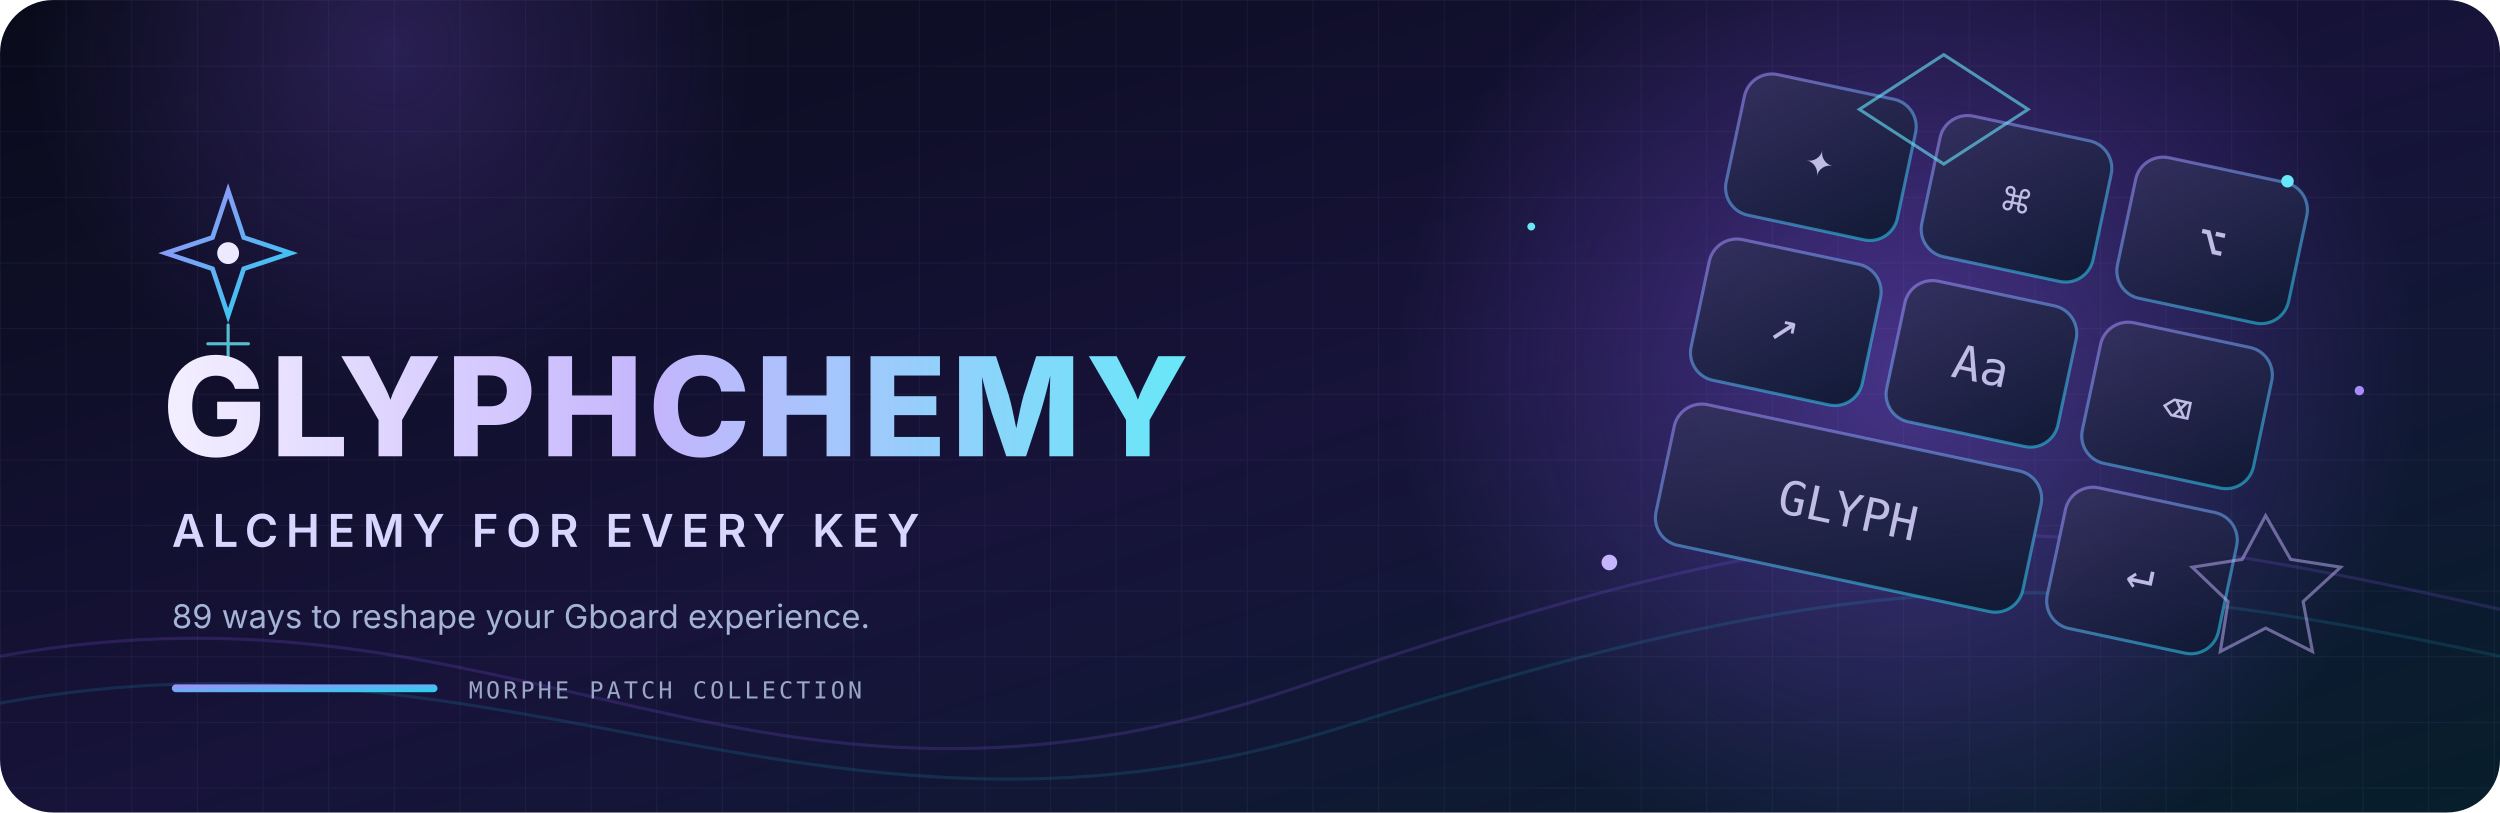
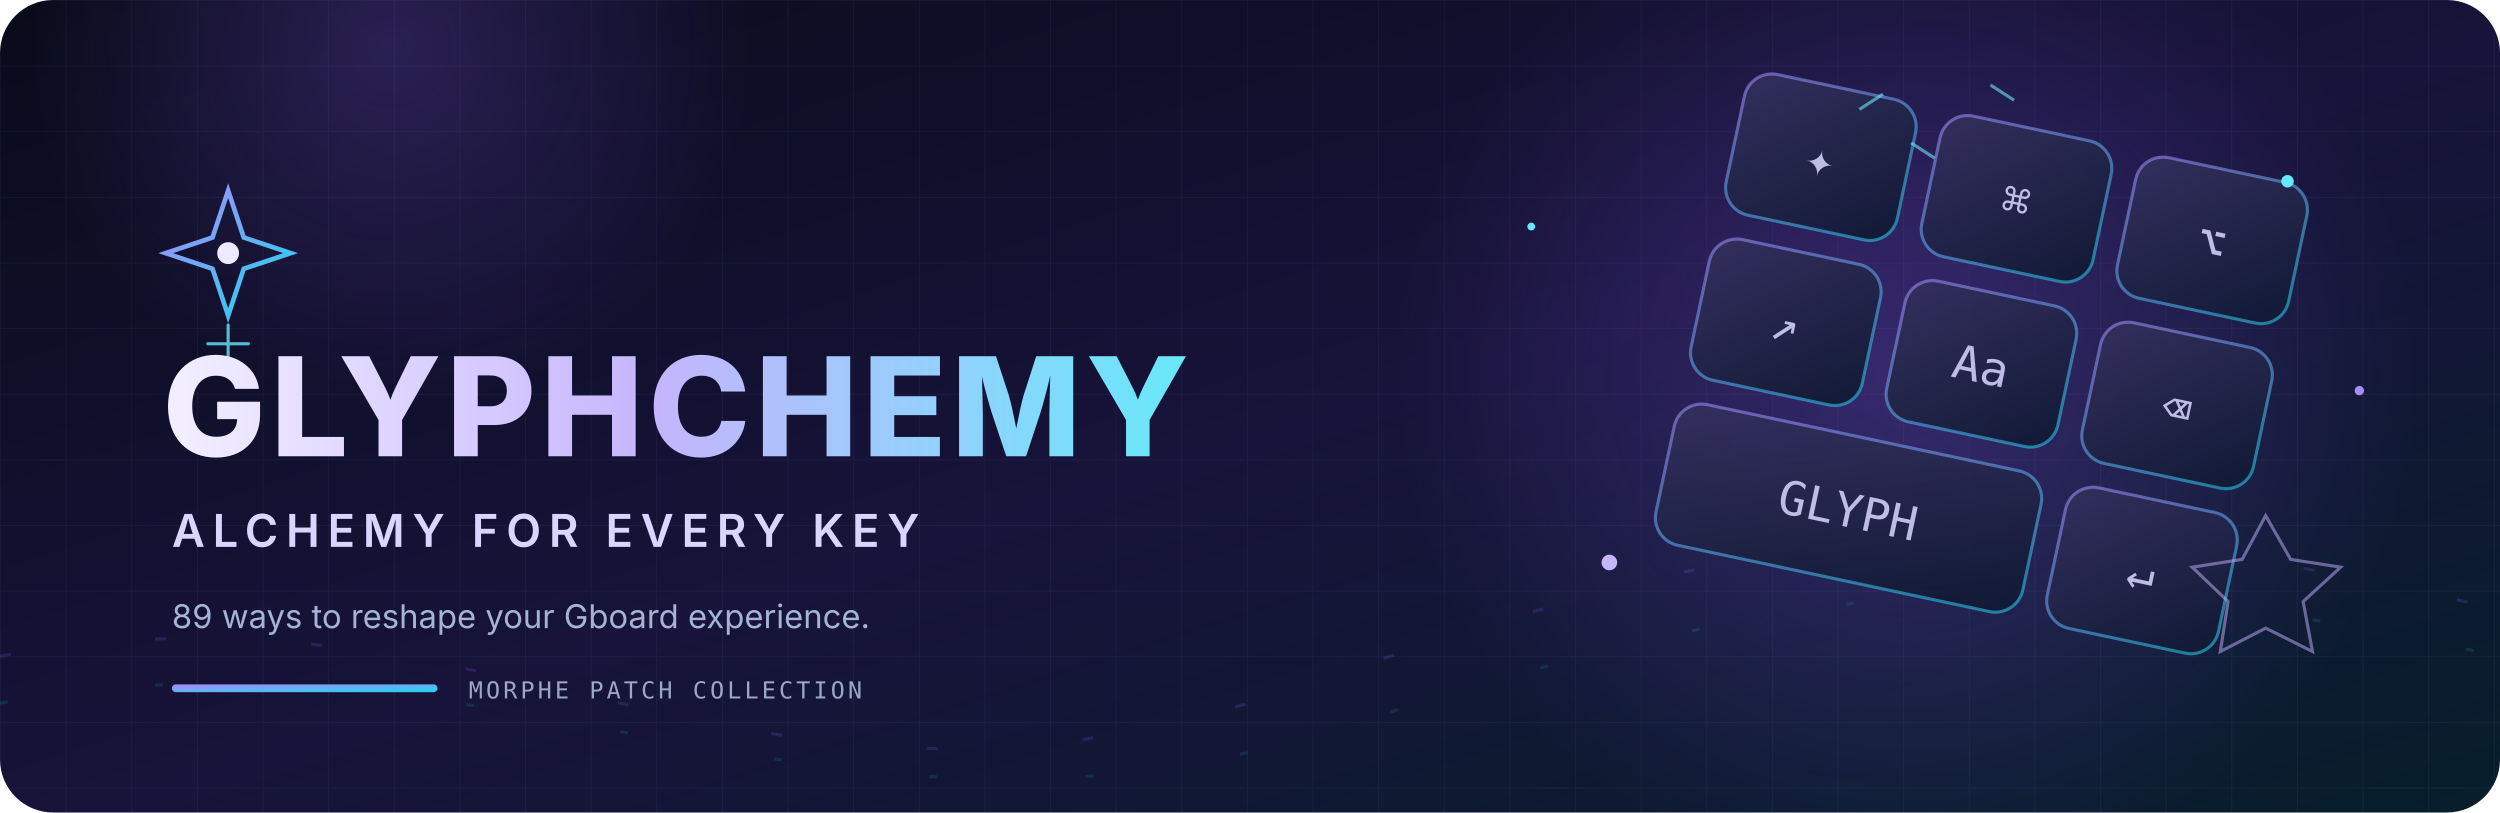
<svg xmlns="http://www.w3.org/2000/svg" width="1600" height="520" viewBox="0 0 1600 520" role="img" aria-labelledby="title desc">
  <defs>
    <linearGradient id="bg" x1="0" y1="0" x2="1" y2="1">
      <stop offset="0" stop-color="#090B1A" />
      <stop offset="0.52" stop-color="#17133A" />
      <stop offset="1" stop-color="#071E2B" />
    </linearGradient>
    <linearGradient id="titleGlow" x1="0" y1="0" x2="1" y2="0">
      <stop offset="0" stop-color="#F4EFFF" />
      <stop offset="0.48" stop-color="#C4B5FD" />
      <stop offset="1" stop-color="#67E8F9" />
    </linearGradient>
    <linearGradient id="key" x1="0" y1="0" x2="0.9" y2="1">
      <stop offset="0" stop-color="#34305F" stop-opacity="0.96" />
      <stop offset="1" stop-color="#111A35" stop-opacity="0.96" />
    </linearGradient>
    <linearGradient id="edge" x1="0" y1="0" x2="1" y2="1">
      <stop offset="0" stop-color="#A78BFA" />
      <stop offset="1" stop-color="#22D3EE" />
    </linearGradient>
    <radialGradient id="orb" cx="50%" cy="50%" r="50%">
      <stop offset="0" stop-color="#8B5CF6" stop-opacity="0.42" />
      <stop offset="1" stop-color="#8B5CF6" stop-opacity="0" />
    </radialGradient>
    <pattern id="grid" width="42" height="42" patternUnits="userSpaceOnUse">
      <path d="M42 0H0V42" fill="none" stroke="#A5B4FC" stroke-opacity="0.075" stroke-width="1" />
    </pattern>
-     <filter id="softGlow" x="-40%" y="-40%" width="180%" height="180%">
-       <feGaussianBlur stdDeviation="14" />
-     </filter>
  </defs>
  <rect width="1600" height="520" rx="34" fill="url(#bg)" />
  <rect width="1600" height="520" rx="34" fill="url(#grid)" />
-   <circle cx="1220" cy="240" r="330" fill="url(#orb)" />
-   <circle cx="250" cy="30" r="230" fill="url(#orb)" opacity="0.56" />
-   <path d="M0 420C330 360 480 560 830 440S1290 320 1600 390" fill="none" stroke="#8B5CF6" stroke-opacity="0.19" stroke-width="2" />
-   <path d="M0 450C330 390 530 570 860 465S1320 360 1600 420" fill="none" stroke="#22D3EE" stroke-opacity="0.13" stroke-width="2" />
+   <circle cx="1220" cy="240" r="330" fill="url(#orb)" opacity="0.68">
+     <animate attributeName="opacity" values="0.48;0.82;0.48" dur="9s" repeatCount="indefinite" />
+     <animate attributeName="r" values="318;344;318" dur="9s" repeatCount="indefinite" />
+   </circle>
+   <circle cx="250" cy="30" r="230" fill="url(#orb)" opacity="0.56">
+     <animate attributeName="opacity" values="0.34;0.62;0.34" dur="11s" begin="-3s" repeatCount="indefinite" />
+     <animate attributeName="r" values="218;238;218" dur="11s" begin="-3s" repeatCount="indefinite" />
+   </circle>
+   <path d="M0 420C330 360 480 560 830 440S1290 320 1600 390" fill="none" stroke="#8B5CF6" stroke-opacity="0.19" stroke-width="2" pathLength="100" stroke-dasharray="7 93">
+     <animate attributeName="stroke-dashoffset" from="100" to="0" dur="18s" repeatCount="indefinite" />
+     <animate attributeName="stroke-opacity" values="0.10;0.24;0.10" dur="9s" repeatCount="indefinite" />
+   </path>
+   <path d="M0 450C330 390 530 570 860 465S1320 360 1600 420" fill="none" stroke="#22D3EE" stroke-opacity="0.13" stroke-width="2" pathLength="100" stroke-dasharray="5 95">
+     <animate attributeName="stroke-dashoffset" from="0" to="-100" dur="22s" repeatCount="indefinite" />
+   </path>
  <g transform="translate(1080 86) rotate(12 220 170)">
+     <animateTransform attributeName="transform" type="translate" values="0 0;0 -9;0 0" dur="7s" repeatCount="indefinite" additive="sum" />
    <g fill="url(#key)" stroke="url(#edge)" stroke-opacity="0.55" stroke-width="2">
+       <animate attributeName="stroke-opacity" values="0.38;0.78;0.38" dur="5.5s" repeatCount="indefinite" />
      <rect x="0" y="0" width="112" height="92" rx="18" />
      <rect x="128" y="0" width="112" height="92" rx="18" />
      <rect x="256" y="0" width="112" height="92" rx="18" />
      <rect x="0" y="108" width="112" height="92" rx="18" />
      <rect x="128" y="108" width="112" height="92" rx="18" />
      <rect x="256" y="108" width="112" height="92" rx="18" />
      <rect x="0" y="216" width="240" height="92" rx="18" />
      <rect x="256" y="216" width="112" height="92" rx="18" />
    </g>
    <g fill="#D8D5FF" fill-opacity="0.86" font-family="ui-monospace, SFMono-Regular, Menlo, monospace" font-size="30" text-anchor="middle">
      <text x="56" y="58">✦</text>
      <text x="184" y="58">⌘</text>
      <text x="312" y="58">⌥</text>
      <text x="56" y="166">↗</text>
      <text x="184" y="166">Aa</text>
      <text x="312" y="166">⌫</text>
      <text x="120" y="274">GLYPH</text>
      <text x="312" y="274">↵</text>
    </g>
  </g>
-   <path d="M1190 70L1244 35L1298 70L1244 105Z" fill="none" stroke="#67E8F9" stroke-opacity="0.6" stroke-width="2" />
-   <path d="M1450 330l16 28 32 5-24 22 6 32-30-15-29 15 5-32-23-22 32-5z" fill="none" stroke="#C4B5FD" stroke-opacity="0.5" stroke-width="2" />
-   <circle cx="1464" cy="116" r="4" fill="#67E8F9" />
-   <circle cx="1030" cy="360" r="5" fill="#C4B5FD" />
-   <circle cx="980" cy="145" r="2.5" fill="#67E8F9" />
-   <circle cx="1510" cy="250" r="3" fill="#A78BFA" />
+   <path d="M1090 350C1170 315 1250 225 1455 112" fill="none" stroke="#A5F3FC" stroke-width="3" stroke-linecap="round" opacity="0.0" pathLength="100" stroke-dasharray="10 90">
+     <animate attributeName="stroke-dashoffset" from="100" to="0" dur="6.5s" repeatCount="indefinite" />
+     <animate attributeName="opacity" values="0;0.52;0" dur="6.5s" repeatCount="indefinite" />
+   </path>
+   <path d="M1190 70L1244 35L1298 70L1244 105Z" fill="none" stroke="#67E8F9" stroke-opacity="0.6" stroke-width="2" pathLength="100" stroke-dasharray="18 82">
+     <animate attributeName="stroke-dashoffset" from="100" to="0" dur="8s" repeatCount="indefinite" />
+     <animate attributeName="stroke-opacity" values="0.2;0.8;0.2" dur="8s" repeatCount="indefinite" />
+   </path>
+   <path d="M1450 330l16 28 32 5-24 22 6 32-30-15-29 15 5-32-23-22 32-5z" fill="none" stroke="#C4B5FD" stroke-opacity="0.5" stroke-width="2">
+     <animate attributeName="stroke-opacity" values="0.22;0.72;0.22" dur="6s" repeatCount="indefinite" />
+   </path>
+   <circle cx="1464" cy="116" r="4" fill="#67E8F9">
+     <animate attributeName="opacity" values="0.28;1;0.28" dur="3.2s" repeatCount="indefinite" />
+     <animate attributeName="r" values="3;4.8;3" dur="3.2s" repeatCount="indefinite" />
+   </circle>
+   <circle cx="1030" cy="360" r="5" fill="#C4B5FD">
+     <animate attributeName="opacity" values="0.3;0.9;0.3" dur="4.4s" begin="-1.4s" repeatCount="indefinite" />
+   </circle>
+   <circle cx="980" cy="145" r="2.5" fill="#67E8F9">
+     <animate attributeName="cy" values="145;137;145" dur="5s" repeatCount="indefinite" />
+     <animate attributeName="opacity" values="0.2;0.95;0.2" dur="5s" repeatCount="indefinite" />
+   </circle>
+   <circle cx="1510" cy="250" r="3" fill="#A78BFA">
+     <animate attributeName="opacity" values="0.25;0.9;0.25" dur="3.7s" begin="-2s" repeatCount="indefinite" />
+   </circle>
  <g transform="translate(104 122)">
    <path d="M42 0L52 30L82 40L52 50L42 80L32 50L2 40L32 30Z" fill="none" stroke="url(#edge)" stroke-width="3" />
-     <circle cx="42" cy="40" r="7" fill="#EDE9FE" />
-     <path d="M42 86V111M29 98H55" stroke="#67E8F9" stroke-width="2" stroke-linecap="round" opacity="0.8" />
+     <circle cx="42" cy="40" r="7" fill="#EDE9FE">
+       <animate attributeName="r" values="6.5;8;6.5" dur="3.8s" repeatCount="indefinite" />
+       <animate attributeName="fill-opacity" values="0.78;1;0.78" dur="3.8s" repeatCount="indefinite" />
+     </circle>
+     <path d="M42 86V111M29 98H55" stroke="#67E8F9" stroke-width="2" stroke-linecap="round" opacity="0.8">
+       <animate attributeName="opacity" values="0.45;0.95;0.45" dur="3.8s" repeatCount="indefinite" />
+     </path>
  </g>
  <text x="104" y="292" fill="url(#titleGlow)" font-family="Inter, ui-sans-serif, system-ui, -apple-system, Segoe UI, sans-serif" font-size="88" font-weight="800" letter-spacing="3">GLYPHCHEMY</text>
  <text x="110" y="350" fill="#D8D5FF" font-family="Inter, ui-sans-serif, system-ui, -apple-system, Segoe UI, sans-serif" font-size="29" font-weight="600" letter-spacing="5">ALCHEMY FOR EVERY KEY</text>
  <text x="110" y="402" fill="#A5B4D6" font-family="Inter, ui-sans-serif, system-ui, -apple-system, Segoe UI, sans-serif" font-size="21">89 ways to reshape your Gboard experience.</text>
  <rect x="110" y="438" width="170" height="5" rx="2.5" fill="url(#edge)" />
  <text x="300" y="447" fill="#9AA7C6" font-family="ui-monospace, SFMono-Regular, Menlo, monospace" font-size="15" letter-spacing="2">MORPHE PATCH COLLECTION</text>
</svg>
